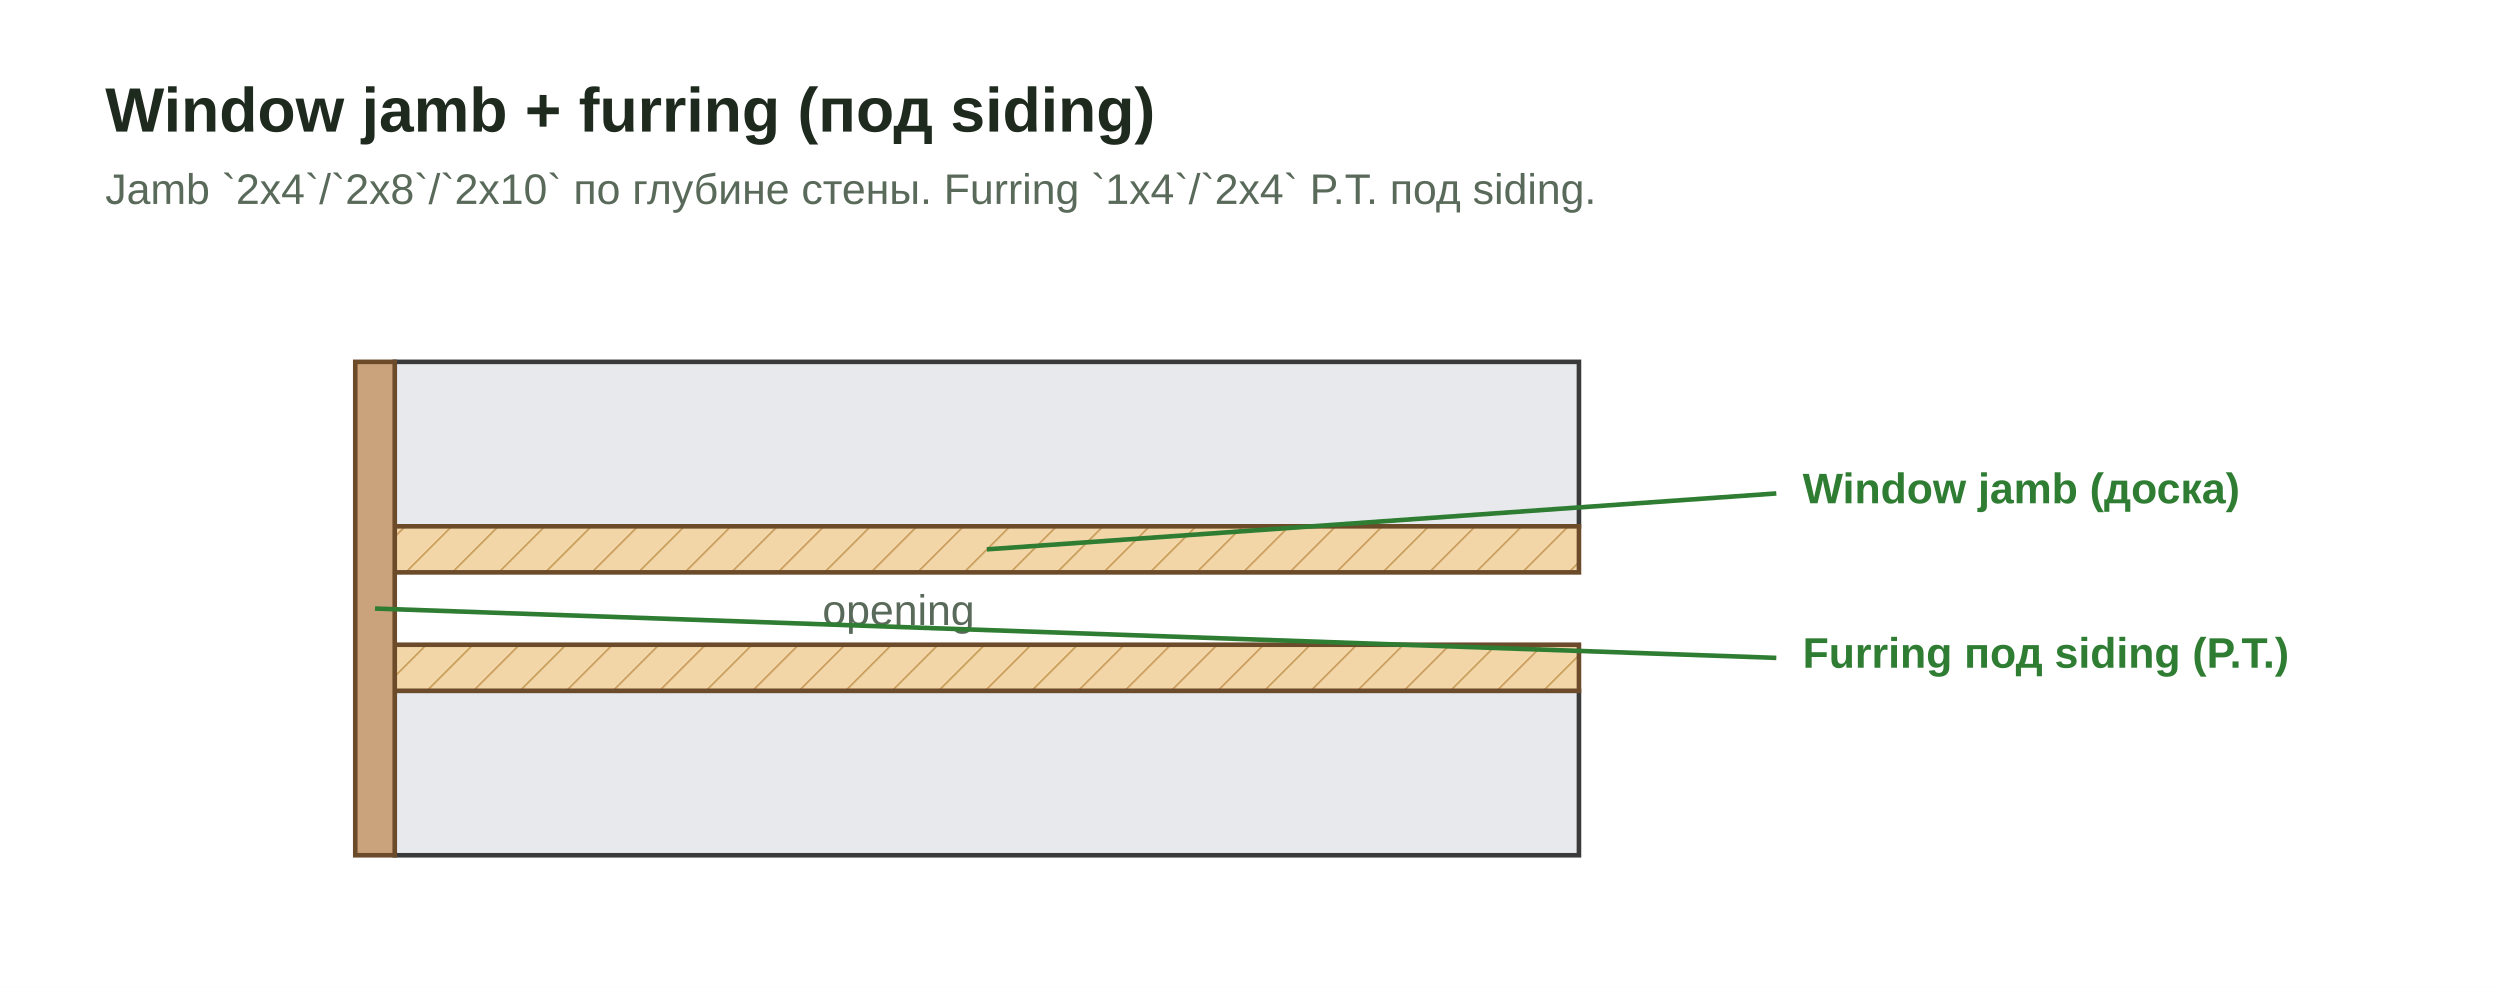
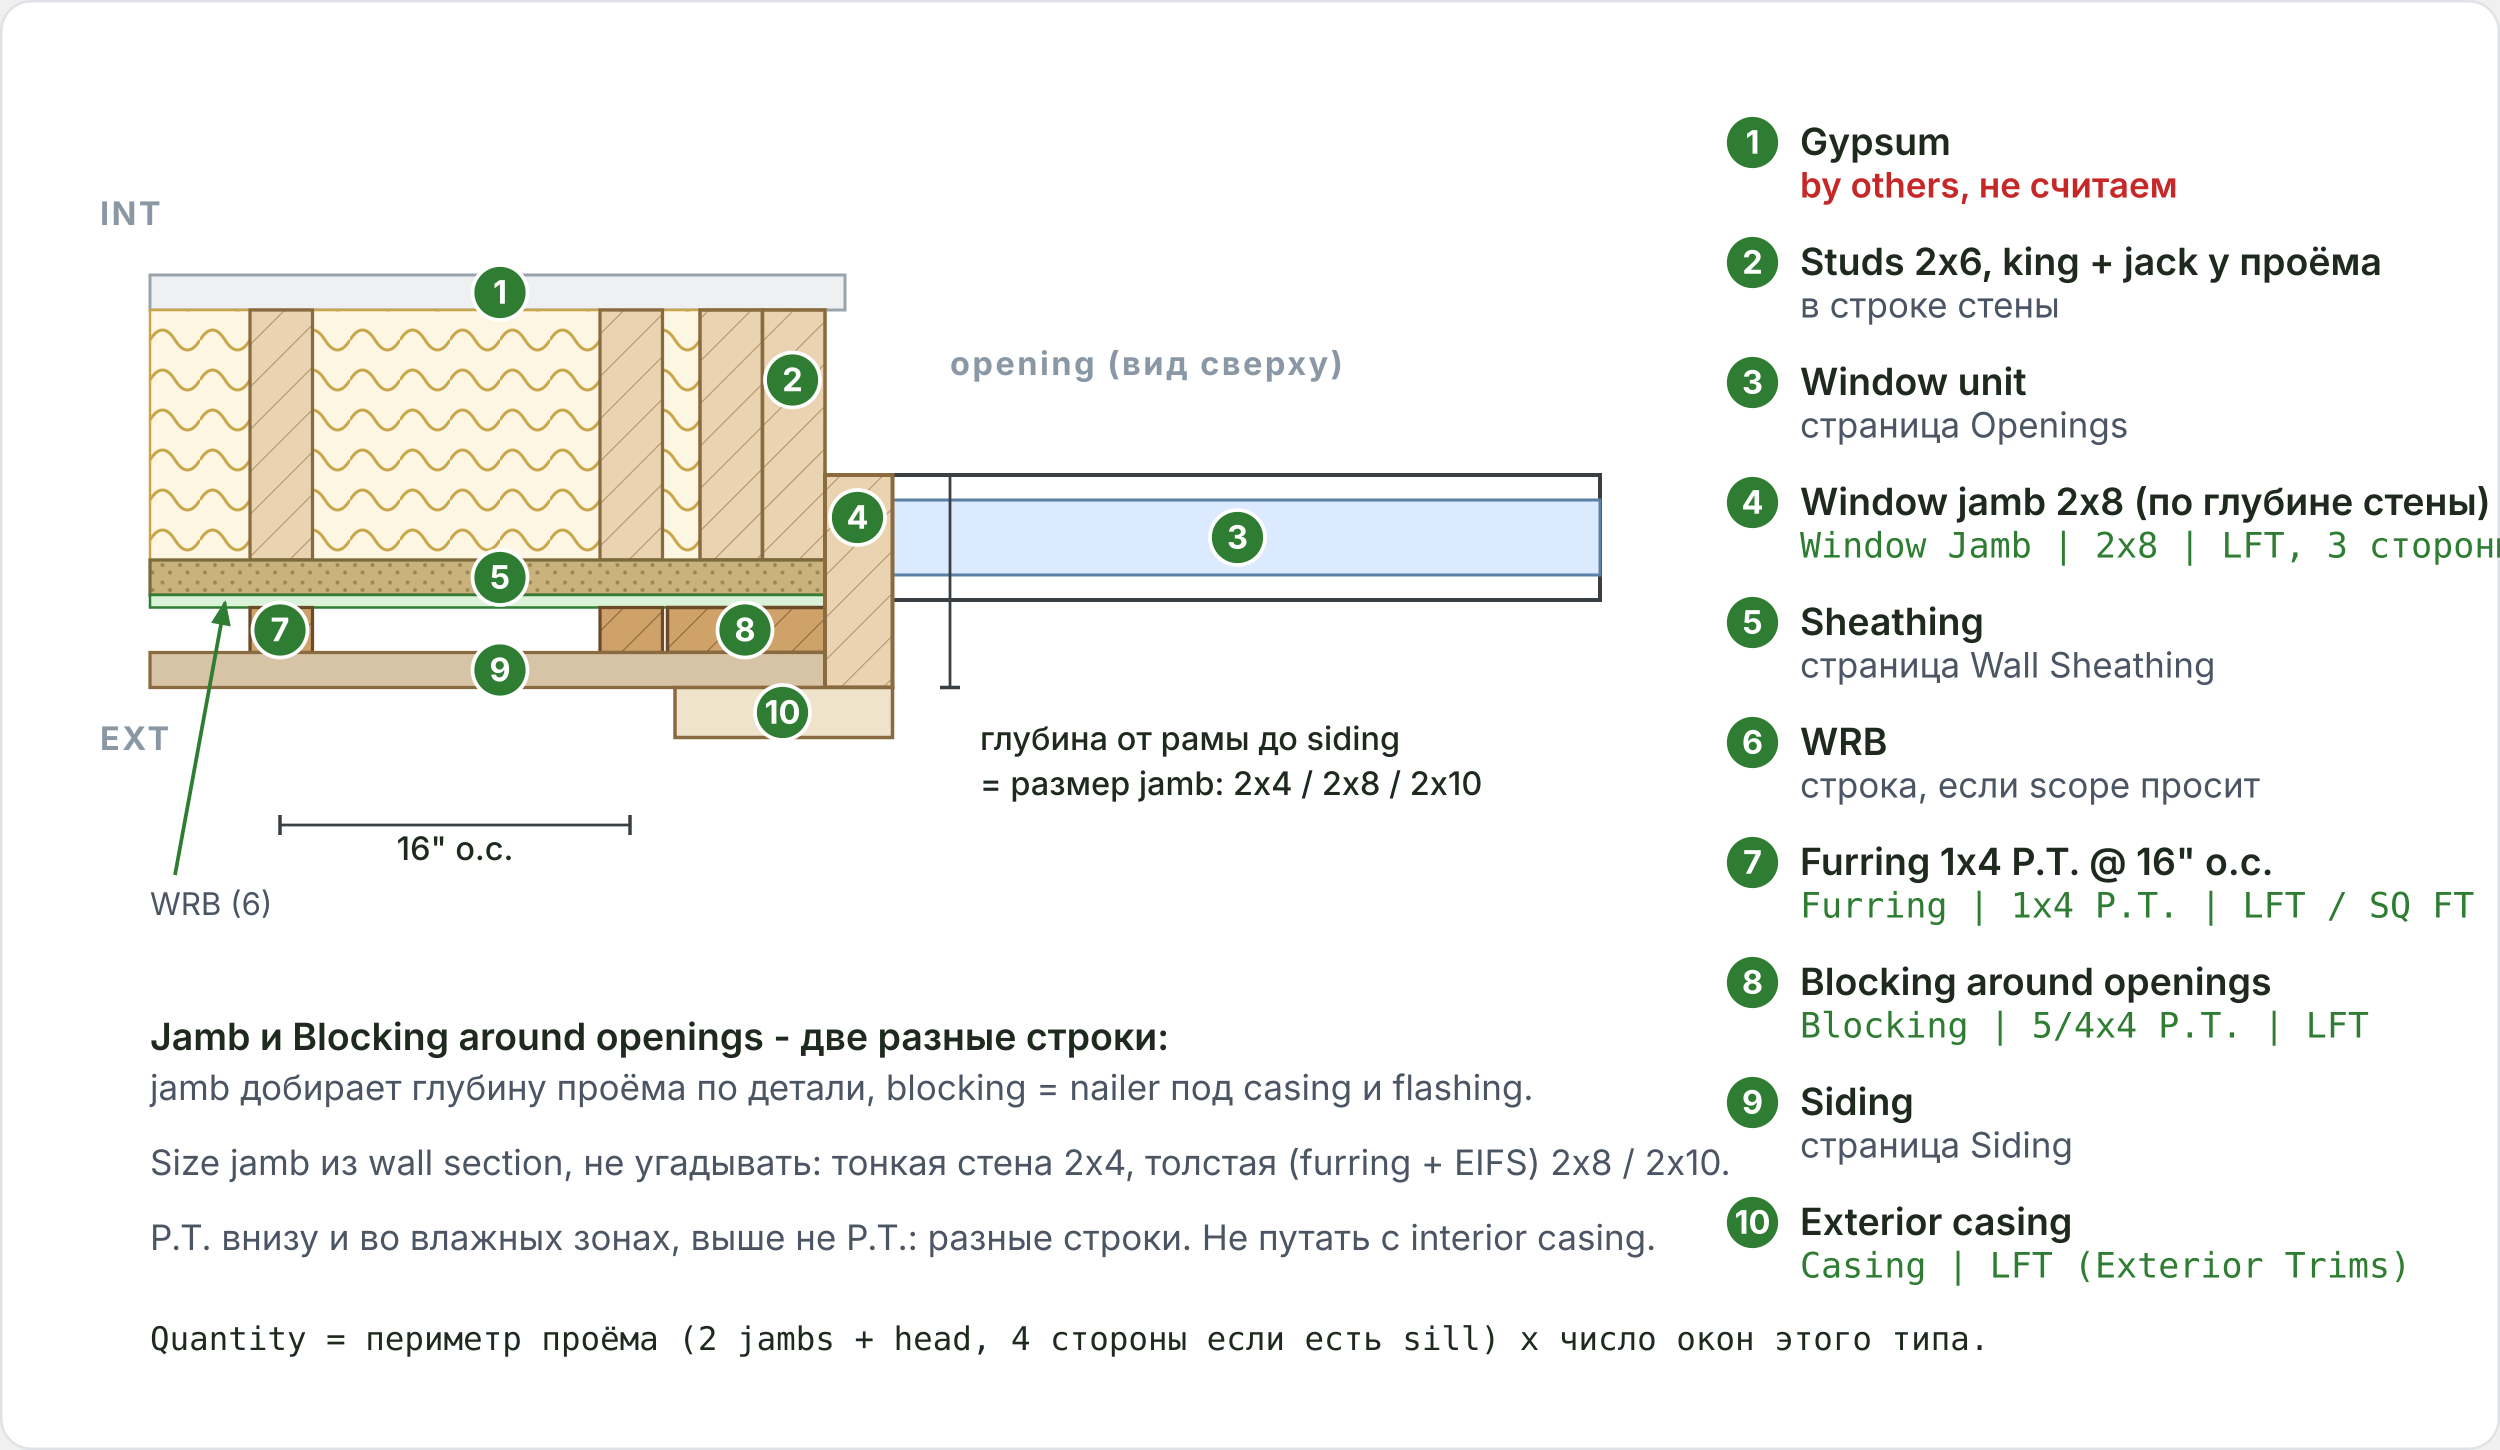
- <svg xmlns="http://www.w3.org/2000/svg" viewBox="0 0 760 300" role="img" aria-labelledby="t">
+ <svg xmlns="http://www.w3.org/2000/svg" viewBox="0 0 1000 580" role="img" aria-labelledby="t d">
  <defs>
-     <pattern id="w" width="10" height="10" patternUnits="userSpaceOnUse" patternTransform="rotate(45)">
-       <rect width="10" height="10" fill="#f2d6a8" />
-       <line x1="0" y1="0" x2="0" y2="10" stroke="#c89b5a" stroke-width="1" />
+     <marker id="arr" markerWidth="10" markerHeight="10" refX="9" refY="5" orient="auto" markerUnits="userSpaceOnUse">
+       <path d="M0,1 L0,9 L10,5 z" fill="#2e7d32" />
+     </marker>
+     <marker id="arrInk" markerWidth="10" markerHeight="10" refX="9" refY="5" orient="auto" markerUnits="userSpaceOnUse">
+       <path d="M0,1 L0,9 L10,5 z" fill="#3a3f44" />
+     </marker>
+     <marker id="arrRed" markerWidth="10" markerHeight="10" refX="9" refY="5" orient="auto" markerUnits="userSpaceOnUse">
+       <path d="M0,1 L0,9 L10,5 z" fill="#c62828" />
+     </marker>
+     <marker id="dot" markerWidth="8" markerHeight="8" refX="4" refY="4" markerUnits="userSpaceOnUse">
+       <circle cx="4" cy="4" r="3" fill="#2e7d32" />
+     </marker>
+     <marker id="tick" markerWidth="8" markerHeight="8" refX="4" refY="4" orient="auto" markerUnits="userSpaceOnUse">
+       <path d="M4,0 L4,8" stroke="#3a3f44" stroke-width="1.4" />
+     </marker>
+     <pattern id="wood" width="12" height="12" patternUnits="userSpaceOnUse" patternTransform="rotate(45)">
+       <rect width="12" height="12" fill="#e9d3b0" />
+       <line x1="0" y1="0" x2="0" y2="12" stroke="#8a6a3f" stroke-width="0.9" opacity="0.55" />
    </pattern>
-     <style>.t{font:700 19px "Segoe UI",Arial,sans-serif;fill:#1f2a1f}.s{font:400 13px "Segoe UI",Arial,sans-serif;fill:#5a6a5a}.l{font:600 13px "Segoe UI",Arial,sans-serif;fill:#2e7d32}</style>
+     <pattern id="pt" width="12" height="12" patternUnits="userSpaceOnUse" patternTransform="rotate(45)">
+       <rect width="12" height="12" fill="#cfa26a" />
+       <line x1="0" y1="0" x2="0" y2="12" stroke="#6c4b2a" stroke-width="1" opacity="0.6" />
+     </pattern>
+     <pattern id="conc" width="10" height="10" patternUnits="userSpaceOnUse">
+       <rect width="10" height="10" fill="#cfd4d8" />
+       <circle cx="2.5" cy="2.5" r="1" fill="#6b7378" opacity="0.7" />
+       <circle cx="7" cy="6.5" r="1" fill="#6b7378" opacity="0.7" />
+     </pattern>
+     <pattern id="sheath" width="7" height="7" patternUnits="userSpaceOnUse">
+       <rect width="7" height="7" fill="#c9b27c" />
+       <circle cx="2" cy="2" r="0.8" fill="#7a6a3c" opacity="0.6" />
+       <circle cx="5" cy="5" r="0.8" fill="#7a6a3c" opacity="0.6" />
+     </pattern>
+     <pattern id="batt" width="20" height="16" patternUnits="userSpaceOnUse">
+       <rect width="20" height="16" fill="#fdf6e3" />
+       <path d="M0,8 Q5,0 10,8 T20,8" fill="none" stroke="#caa64a" stroke-width="1.2" />
+     </pattern>
+     <pattern id="rigid" width="8" height="8" patternUnits="userSpaceOnUse">
+       <rect width="8" height="8" fill="#fbe9c6" />
+       <path d="M0,8 L8,0" stroke="#d9a441" stroke-width="0.8" />
+     </pattern>
+     <pattern id="cmu" width="40" height="20" patternUnits="userSpaceOnUse">
+       <rect width="40" height="20" fill="#cfd4d8" />
+       <path d="M0,10 H40 M20,0 V10 M0,10 V20 M40,10 V20" stroke="#6b7378" stroke-width="1" fill="none" />
+     </pattern>
+     <pattern id="gyp" width="6" height="6" patternUnits="userSpaceOnUse">
+       <rect width="6" height="6" fill="#eef0f2" />
+     </pattern>
+     <pattern id="endgrain" width="6" height="6" patternUnits="userSpaceOnUse">
+       <rect width="6" height="6" fill="#e9d3b0" />
+       <path d="M0,3 H6" stroke="#8a6a3f" stroke-width="0.7" opacity="0.5" />
+     </pattern>
+     <pattern id="hatchRed" width="8" height="8" patternUnits="userSpaceOnUse" patternTransform="rotate(45)">
+       <rect width="8" height="8" fill="#fff" />
+       <line x1="0" y1="0" x2="0" y2="8" stroke="#c62828" stroke-width="1.2" opacity="0.6" />
+     </pattern>
+     <pattern id="hatchGrey" width="8" height="8" patternUnits="userSpaceOnUse" patternTransform="rotate(45)">
+       <rect width="8" height="8" fill="#f3f4f6" />
+       <line x1="0" y1="0" x2="0" y2="8" stroke="#9aa4ad" stroke-width="1" opacity="0.8" />
+     </pattern>
+     <style>
+       .ln{fill:none;stroke:#3a3f44;stroke-width:1.6;stroke-linejoin:round}
+       .thin{fill:none;stroke:#3a3f44;stroke-width:1.1}
+       .lab{font:600 16px Inter, "Segoe UI", Arial, sans-serif;fill:#1f2a1f}
+       .lab2{font:600 15px Inter, "Segoe UI", Arial, sans-serif;fill:#1f2a1f}
+       .note{font:400 14px Inter, "Segoe UI", Arial, sans-serif;fill:#4b5563}
+       .small{font:400 12.5px Inter, "Segoe UI", Arial, sans-serif;fill:#4b5563}
+       .mono{font:500 14px "JetBrains Mono", Consolas, monospace;fill:#2e7d32}
+       .mono2{font:500 13px "JetBrains Mono", Consolas, monospace;fill:#1f2a1f}
+       .side{font:700 13px Inter, "Segoe UI", Arial, sans-serif;fill:#8a98a5;letter-spacing:1px}
+       .lead{stroke:#2e7d32;stroke-width:1.5;fill:none;marker-end:url(#arr)}
+       .leadInk{stroke:#3a3f44;stroke-width:1.3;fill:none;marker-end:url(#arrInk)}
+       .leadRed{stroke:#c62828;stroke-width:1.5;fill:none;marker-end:url(#arrRed)}
+       .dim{stroke:#3a3f44;stroke-width:1.1;fill:none;marker-start:url(#tick);marker-end:url(#tick)}
+       .dimt{font:500 13px Inter, "Segoe UI", Arial, sans-serif;fill:#1f2a1f}
+       .numc{fill:#2e7d32;stroke:#fff;stroke-width:1.5}
+       .numt{font:700 13px Inter, "Segoe UI", Arial, sans-serif;fill:#fff;text-anchor:middle}
+       .h{font:700 15px Inter, "Segoe UI", Arial, sans-serif;fill:#1f2a1f}
+       .red{font:600 14px Inter, "Segoe UI", Arial, sans-serif;fill:#c62828}
+       .green{font:600 14px Inter, "Segoe UI", Arial, sans-serif;fill:#2e7d32}
+       .cap{font:400 13px Inter, "Segoe UI", Arial, sans-serif;fill:#1f2a1f}
+     </style>
  </defs>
-   <rect width="760" height="300" fill="#fff" />
-   <text class="t" x="32" y="40">Window jamb + furring (под siding)</text>
-   <text class="s" x="32" y="62">Jamb `2x4`/`2x8`/`2x10` по глубине стены. Furring `1x4`/`2x4` P.T. под siding.</text>
-   <rect x="120" y="110" width="360" height="50" fill="#e7e9ec" stroke="#3a3a3a" stroke-width="1.4" />
-   <rect x="120" y="210" width="360" height="50" fill="#e7e9ec" stroke="#3a3a3a" stroke-width="1.4" />
-   <rect x="120" y="160" width="360" height="14" fill="url(#w)" stroke="#6c4b2a" stroke-width="1.4" />
-   <rect x="120" y="196" width="360" height="14" fill="url(#w)" stroke="#6c4b2a" stroke-width="1.4" />
-   <text class="s" x="250" y="190">opening</text>
-   <rect x="108" y="110" width="12" height="150" fill="#caa27b" stroke="#6c4b2a" stroke-width="1.4" />
-   <line x1="300" y1="167" x2="540" y2="150" stroke="#2e7d32" stroke-width="1.4" />
-   <text class="l" x="548" y="153">Window jamb (доска)</text>
-   <line x1="114" y1="185" x2="540" y2="200" stroke="#2e7d32" stroke-width="1.4" />
-   <text class="l" x="548" y="203">Furring под siding (P.T.)</text>
+   <rect x="0.5" y="0.5" width="999" height="579" rx="12" fill="#ffffff" stroke="#dfe3e8" />
+   <rect x="60" y="110" width="278" height="14" fill="#eef0f2" stroke="#9aa4ad" stroke-width="1.2" />
+   <rect x="60" y="124" width="270" height="100" fill="url(#batt)" stroke="#caa64a" stroke-width="1" />
+   <rect x="100" y="124" width="25" height="100" fill="url(#wood)" stroke="#8a6a3f" stroke-width="1.3" />
+   <rect x="240" y="124" width="25" height="100" fill="url(#wood)" stroke="#8a6a3f" stroke-width="1.3" />
+   <rect x="280" y="124" width="25" height="100" fill="url(#wood)" stroke="#8a6a3f" stroke-width="1.4" />
+   <rect x="305" y="124" width="25" height="100" fill="url(#wood)" stroke="#8a6a3f" stroke-width="1.4" />
+   <rect x="60" y="224" width="270" height="14" fill="url(#sheath)" stroke="#7a6a3c" stroke-width="1.3" />
+   <rect x="60" y="238" width="270" height="5" fill="#d9f2d8" stroke="#2e7d32" stroke-width="1" />
+   <rect x="100" y="243" width="25" height="18" fill="url(#pt)" stroke="#6c4b2a" stroke-width="1.3" />
+   <rect x="240" y="243" width="25" height="18" fill="url(#pt)" stroke="#6c4b2a" stroke-width="1.3" />
+   <rect x="267" y="243" width="63" height="18" fill="url(#pt)" stroke="#6c4b2a" stroke-width="1.4" />
+   <rect x="60" y="261" width="270" height="14" fill="#d7c3a6" stroke="#8a6a3f" stroke-width="1.3" />
+   <rect x="338" y="190" width="302" height="50" fill="#ffffff" stroke="#3a3f44" stroke-width="1.6" />
+   <rect x="350" y="200" width="290" height="30" fill="#dbeafe" stroke="#5b7fa6" stroke-width="1.2" />
+   <line x1="338" y1="238" x2="330" y2="238" stroke="#3a3f44" stroke-width="3" />
+   <rect x="330" y="190" width="27" height="85" fill="url(#wood)" stroke="#8a6a3f" stroke-width="1.6" />
+   <rect x="270" y="275" width="87" height="20" fill="#efe3cc" stroke="#8a6a3f" stroke-width="1.4" />
+   <line class="dim" x1="380" y1="190" x2="380" y2="275" />
+   <text class="dimt" x="380" y="232.5" text-anchor="middle" />
+   <text class="dimt" x="392" y="300">глубина от рамы до siding</text>
+   <text class="dimt" x="392" y="318">= размер jamb: 2x4 / 2x8 / 2x10</text>
+   <line class="dim" x1="112" y1="330" x2="252" y2="330" />
+   <text class="dimt" x="182" y="344" text-anchor="middle">16" o.c.</text>
+   <text class="side" x="40" y="90">INT</text>
+   <text class="side" x="40" y="300">EXT</text>
+   <text class="side" x="380" y="150">opening (вид сверху)</text>
+   <circle class="numc" cx="200" cy="117" r="11" />
+   <text class="numt" x="200" y="121.5">1</text>
+   <circle class="numc" cx="317" cy="152" r="11" />
+   <text class="numt" x="317" y="156.5">2</text>
+   <circle class="numc" cx="495" cy="215" r="11" />
+   <text class="numt" x="495" y="219.5">3</text>
+   <circle class="numc" cx="343" cy="207" r="11" />
+   <text class="numt" x="343" y="211.5">4</text>
+   <circle class="numc" cx="200" cy="231" r="11" />
+   <text class="numt" x="200" y="235.5">5</text>
+   <circle class="numc" cx="112" cy="252" r="11" />
+   <text class="numt" x="112" y="256.5">7</text>
+   <circle class="numc" cx="298" cy="252" r="11" />
+   <text class="numt" x="298" y="256.5">8</text>
+   <circle class="numc" cx="200" cy="268" r="11" />
+   <text class="numt" x="200" y="272.5">9</text>
+   <circle class="numc" cx="313" cy="285" r="11" />
+   <text class="numt" x="313" y="289.5">10</text>
+   <line class="lead" x1="70" y1="350" x2="90" y2="241" />
+   <text class="small" x="60" y="366">WRB (6)</text>
+   <circle class="numc" cx="701" cy="57" r="11" />
+   <text class="numt" x="701" y="61.5">1</text>
+   <text class="lab2" x="720" y="62">Gypsum</text>
+   <text class="red" x="720" y="79">by others, не считаем</text>
+   <circle class="numc" cx="701" cy="105" r="11" />
+   <text class="numt" x="701" y="109.5">2</text>
+   <text class="lab2" x="720" y="110">Studs 2x6, king + jack у проёма</text>
+   <text class="note" x="720" y="127">в строке стены</text>
+   <circle class="numc" cx="701" cy="153" r="11" />
+   <text class="numt" x="701" y="157.5">3</text>
+   <text class="lab2" x="720" y="158">Window unit</text>
+   <text class="note" x="720" y="175">страница Openings</text>
+   <circle class="numc" cx="701" cy="201" r="11" />
+   <text class="numt" x="701" y="205.5">4</text>
+   <text class="lab2" x="720" y="206">Window jamb 2x8 (по глубине стены)</text>
+   <text class="mono" x="720" y="223">Window Jamb | 2x8 | LFT, 3 стороны</text>
+   <circle class="numc" cx="701" cy="249" r="11" />
+   <text class="numt" x="701" y="253.5">5</text>
+   <text class="lab2" x="720" y="254">Sheathing</text>
+   <text class="note" x="720" y="271">страница Wall Sheathing</text>
+   <circle class="numc" cx="701" cy="297" r="11" />
+   <text class="numt" x="701" y="301.5">6</text>
+   <text class="lab2" x="720" y="302">WRB</text>
+   <text class="note" x="720" y="319">строка, если scope просит</text>
+   <circle class="numc" cx="701" cy="345" r="11" />
+   <text class="numt" x="701" y="349.5">7</text>
+   <text class="lab2" x="720" y="350">Furring 1x4 P.T. @ 16" o.c.</text>
+   <text class="mono" x="720" y="367">Furring | 1x4 P.T. | LFT / SQ FT</text>
+   <circle class="numc" cx="701" cy="393" r="11" />
+   <text class="numt" x="701" y="397.5">8</text>
+   <text class="lab2" x="720" y="398">Blocking around openings</text>
+   <text class="mono" x="720" y="415">Blocking | 5/4x4 P.T. | LFT</text>
+   <circle class="numc" cx="701" cy="441" r="11" />
+   <text class="numt" x="701" y="445.5">9</text>
+   <text class="lab2" x="720" y="446">Siding</text>
+   <text class="note" x="720" y="463">страница Siding</text>
+   <circle class="numc" cx="701" cy="489" r="11" />
+   <text class="numt" x="701" y="493.5">10</text>
+   <text class="lab2" x="720" y="494">Exterior casing</text>
+   <text class="mono" x="720" y="511">Casing | LFT (Exterior Trims)</text>
+   <text class="lab2" x="60" y="420">Jamb и Blocking around openings - две разные строки:</text>
+   <text class="note" x="60" y="440">jamb добирает глубину проёма по детали, blocking = nailer под casing и flashing.</text>
+   <text class="note" x="60" y="470">Size jamb из wall section, не угадывать: тонкая стена 2x4, толстая (furring + EIFS) 2x8 / 2x10.</text>
+   <text class="note" x="60" y="500">P.T. внизу и во влажных зонах, выше не P.T.: разные строки. Не путать с interior casing.</text>
+   <text class="mono2" x="60" y="540">Quantity = периметр проёма (2 jambs + head, 4 стороны если есть sill) x число окон этого типа.</text>
</svg>
